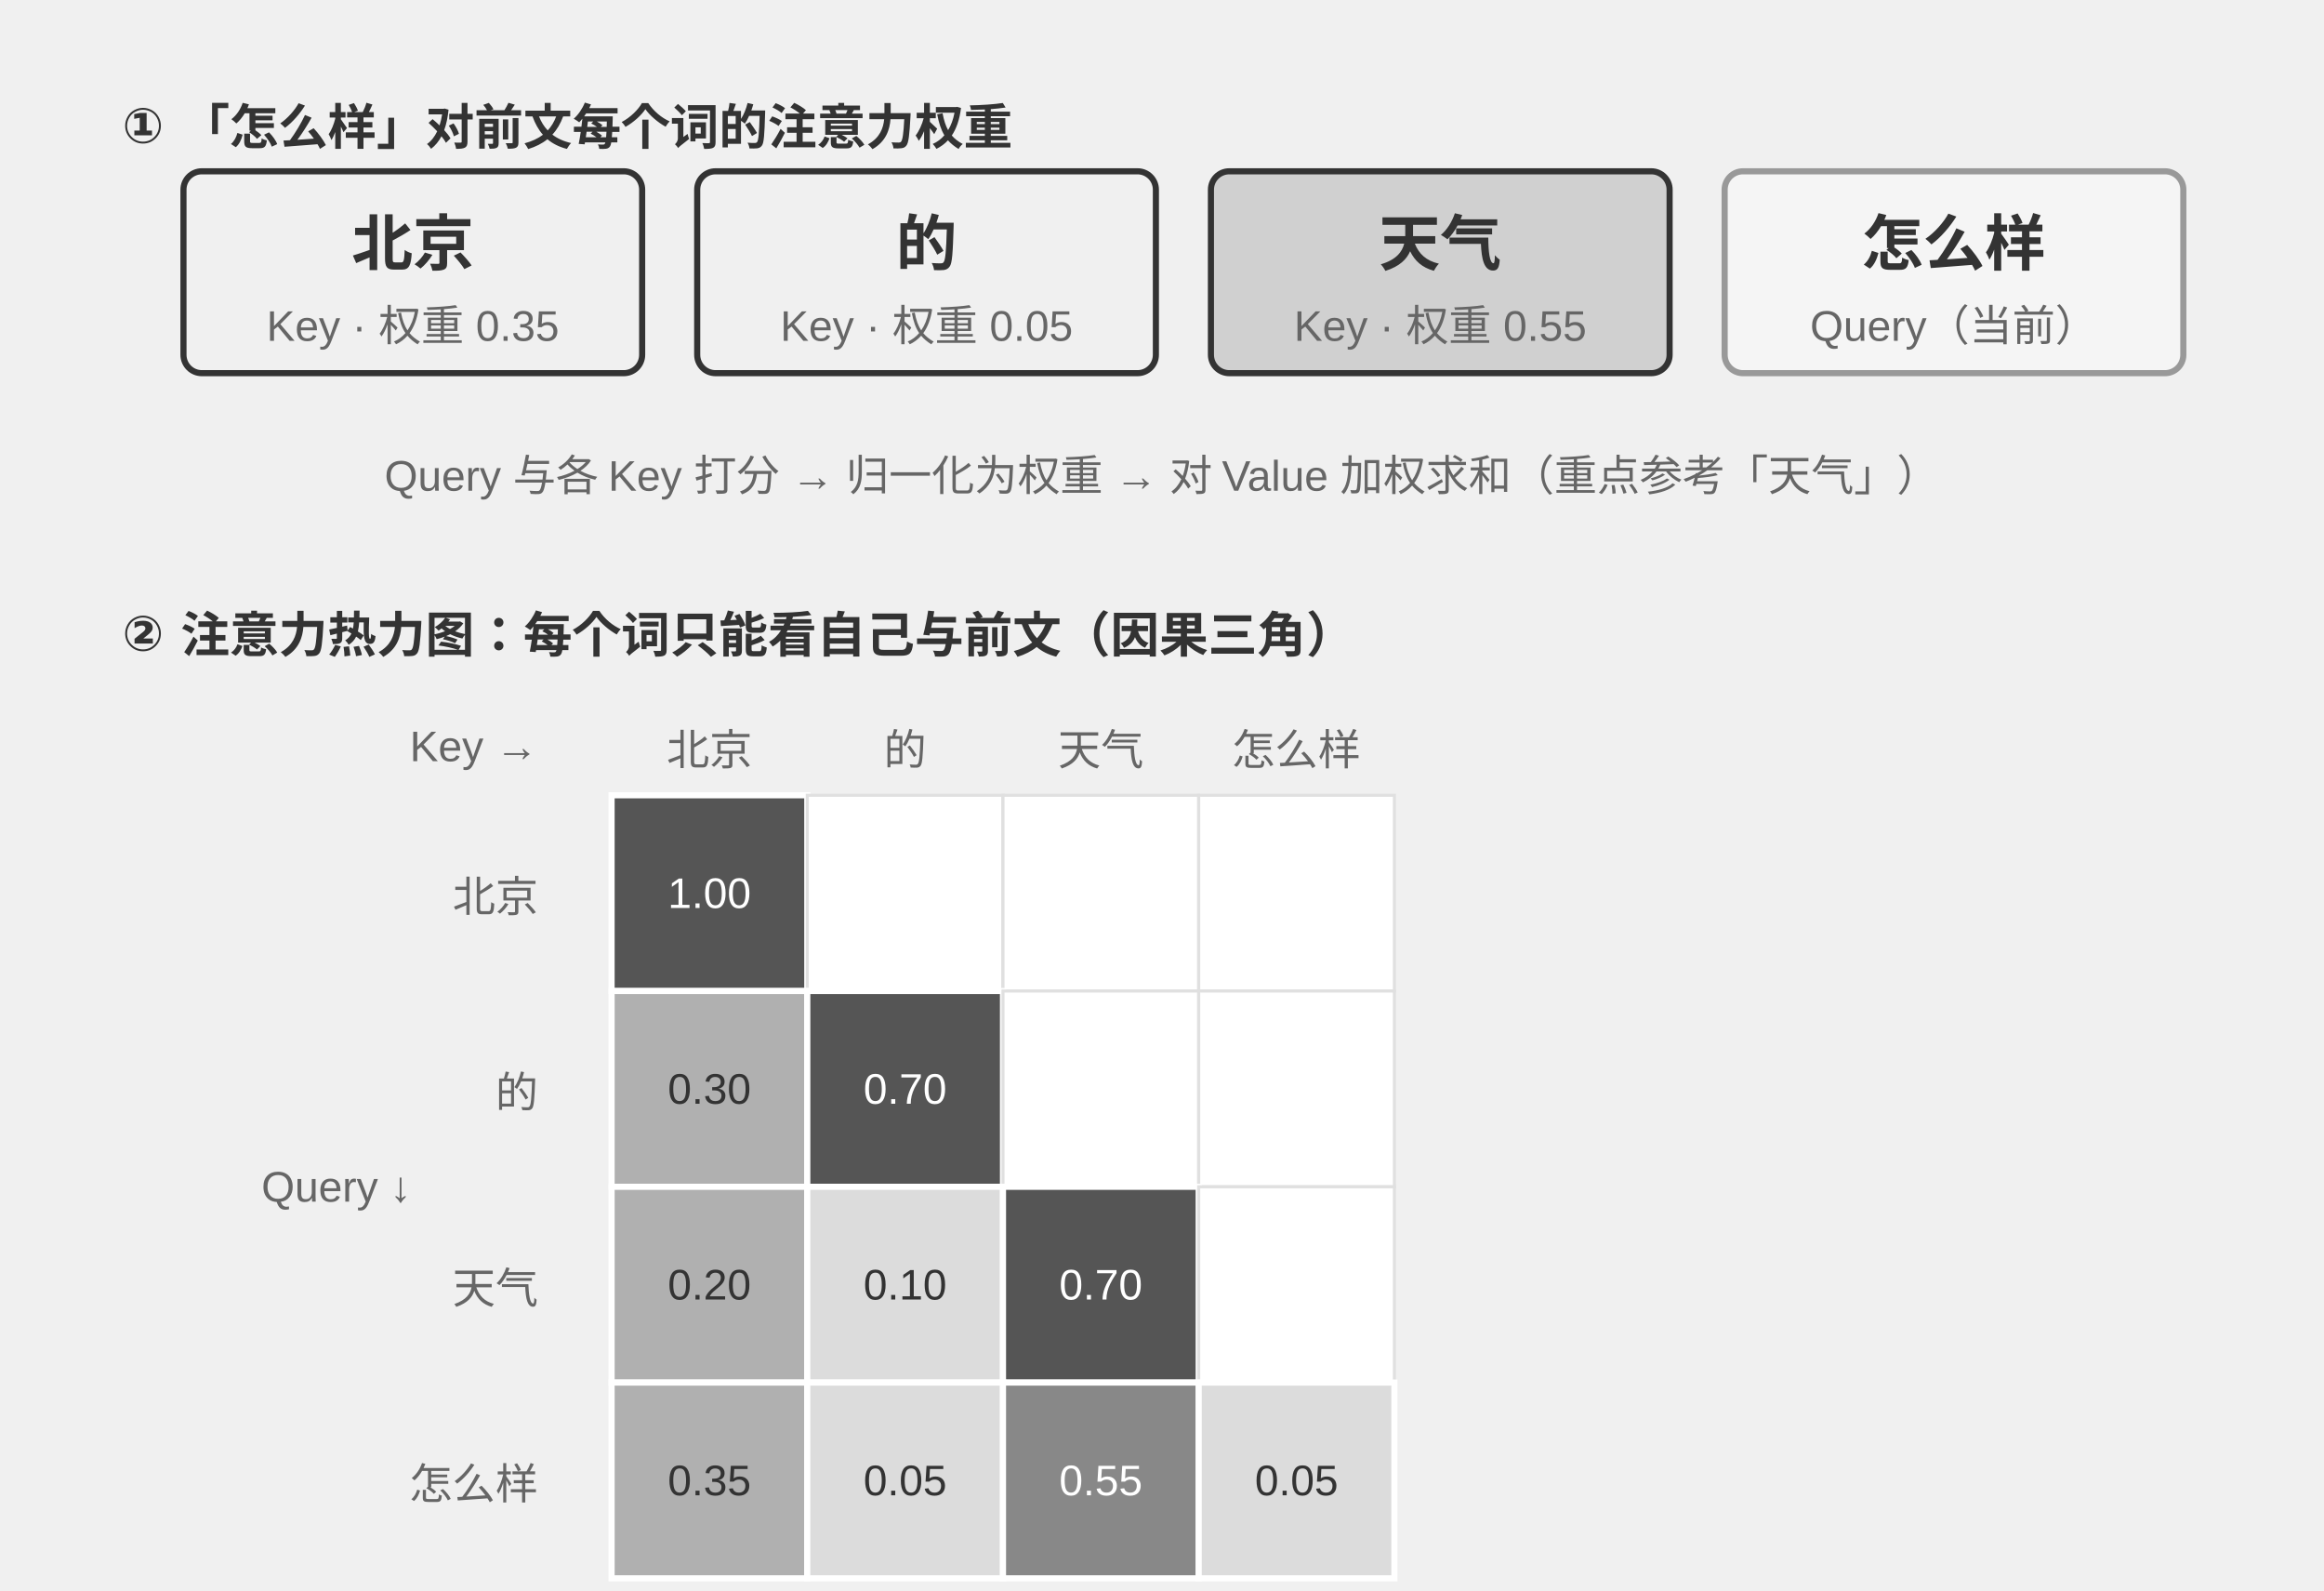
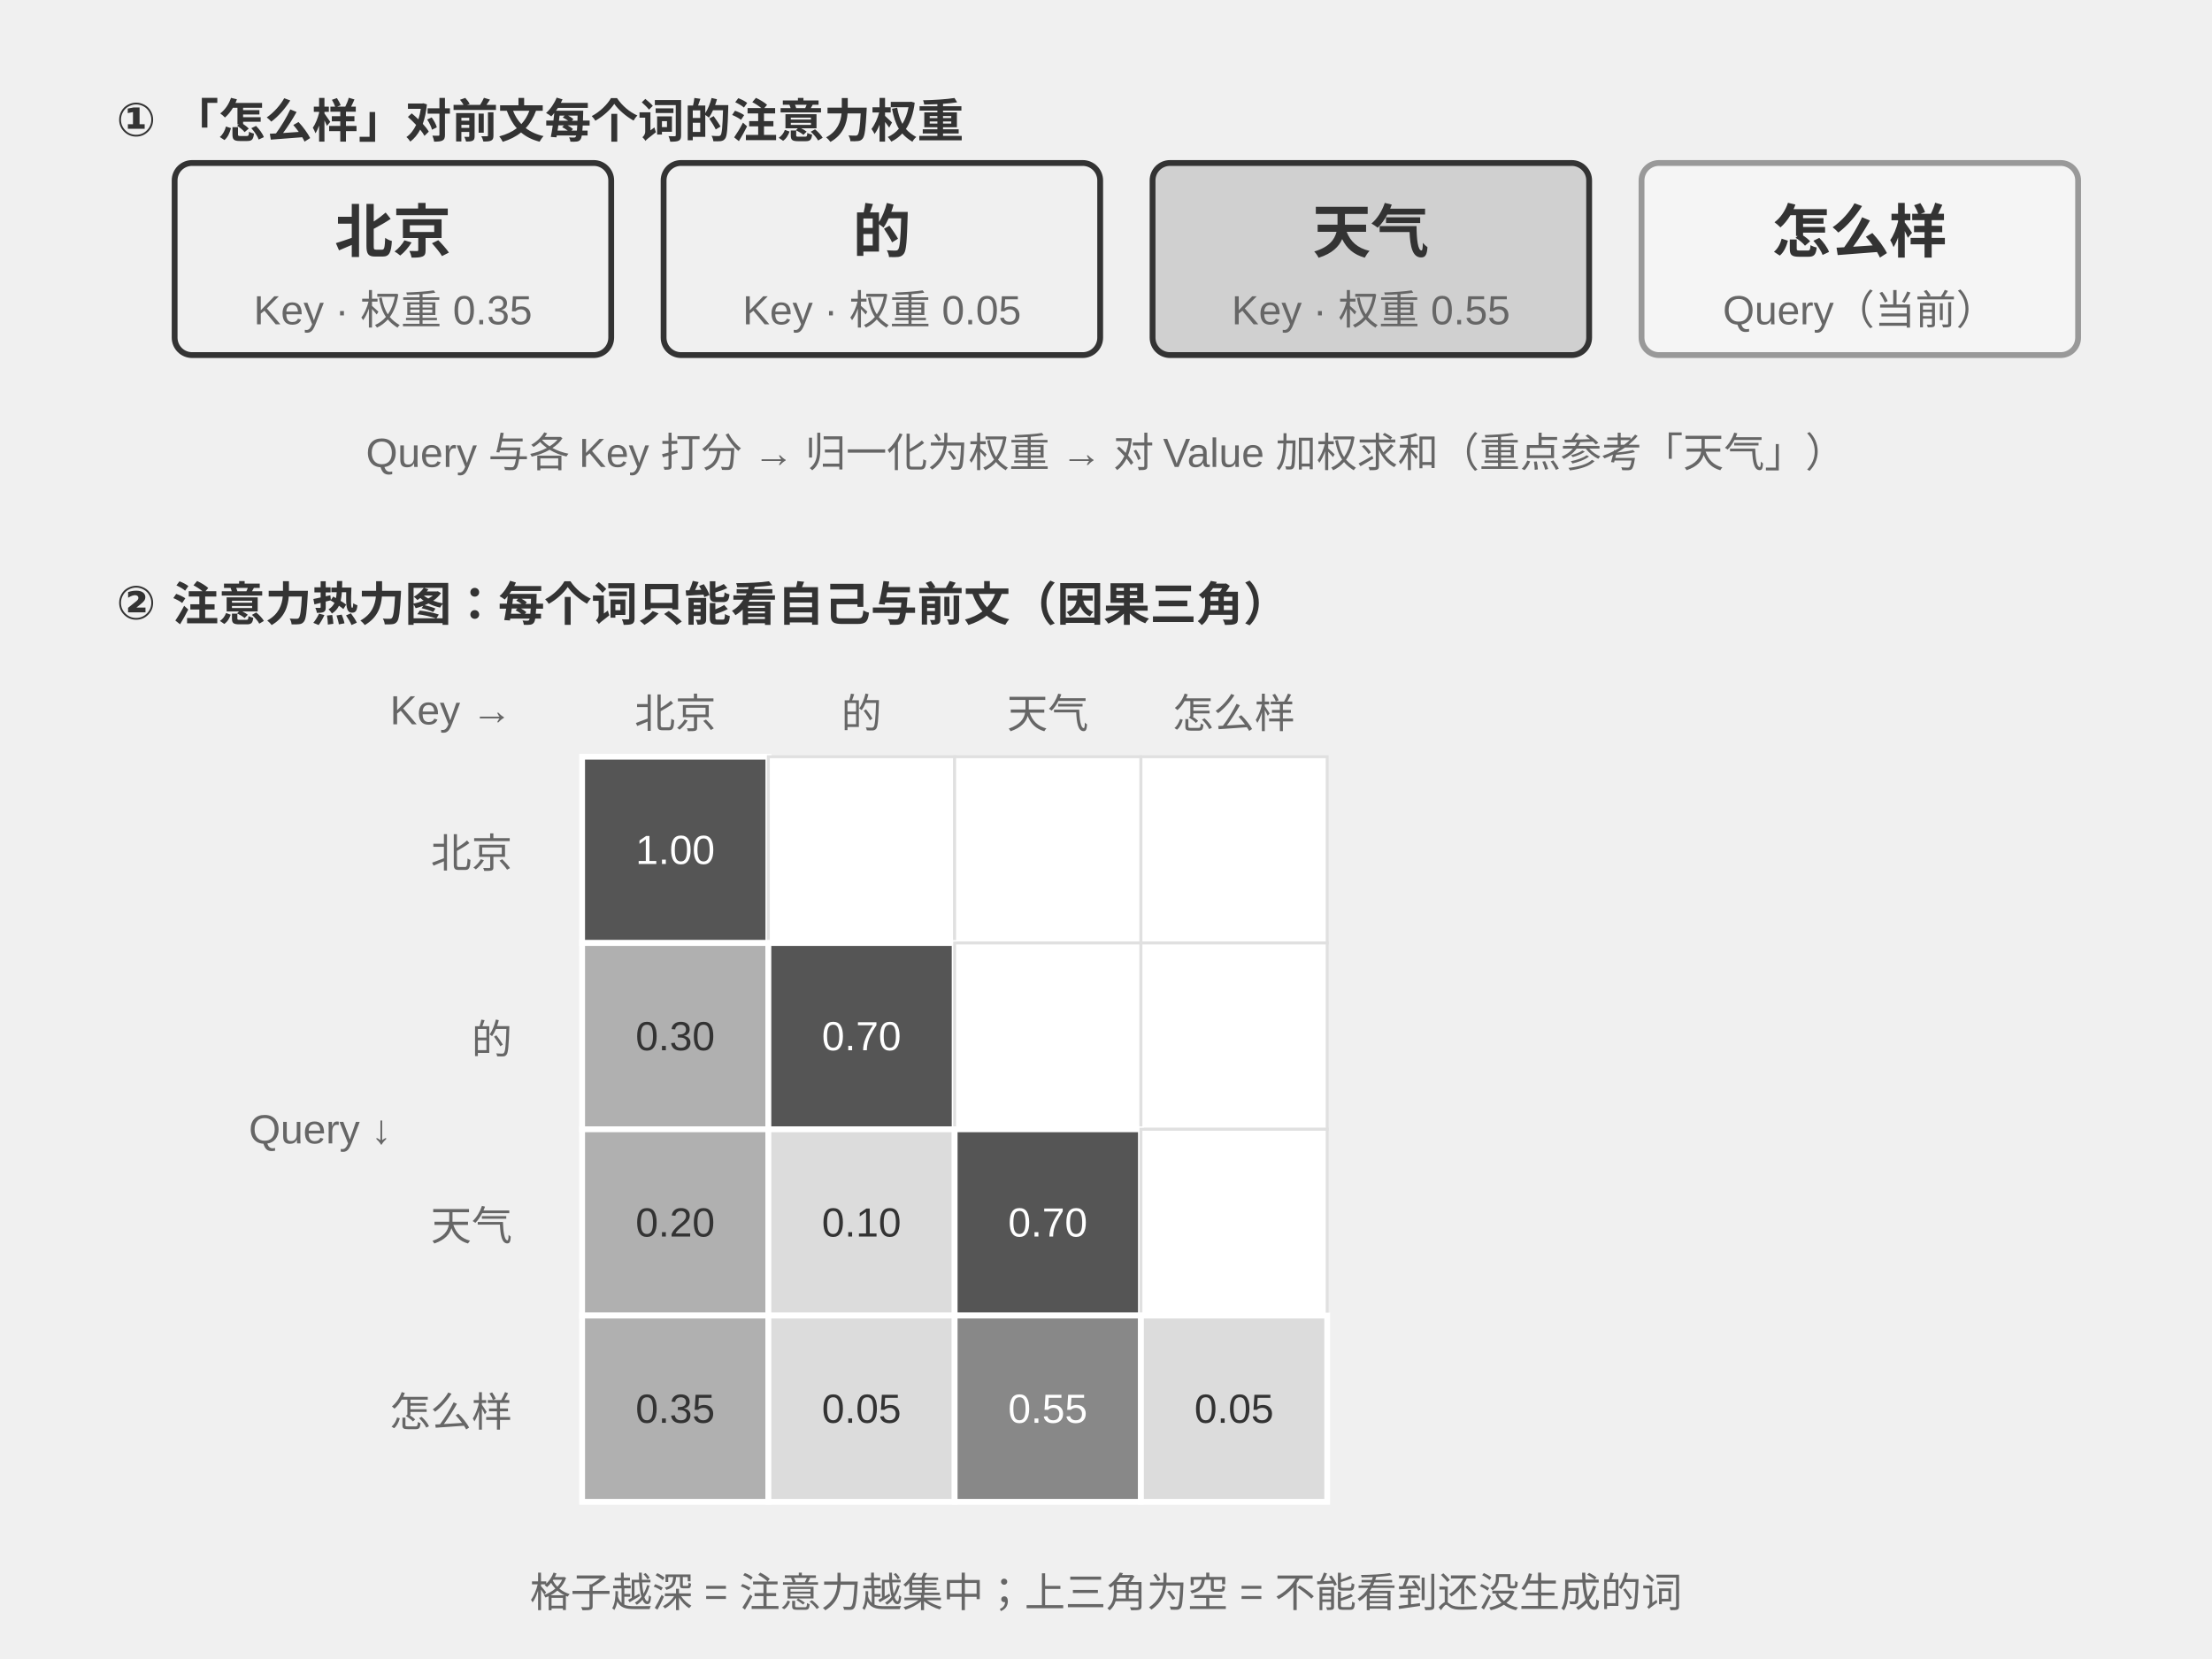
- <svg xmlns="http://www.w3.org/2000/svg" viewBox="0 40 760 520" width="760" height="520" style="background:#ffffff">
+ <svg xmlns="http://www.w3.org/2000/svg" viewBox="0 40 760 570" width="760" height="570" style="background:#ffffff">
  <defs>
    <marker id="ah" markerWidth="12" markerHeight="8" refX="12" refY="4" orient="auto">
      <polygon points="0 0, 12 4, 0 8" fill="#333333" />
    </marker>
    <marker id="ah-light" markerWidth="12" markerHeight="8" refX="12" refY="4" orient="auto">
      <polygon points="0 0, 12 4, 0 8" fill="#999999" />
    </marker>
  </defs>
  <text x="40" y="78" font-family="Arial, 'Helvetica Neue', Helvetica, 'PingFang SC', 'Microsoft YaHei', sans-serif" font-size="16" fill="#333333" text-anchor="start" dominant-baseline="central" font-weight="bold">① 「怎么样」对前文每个词的注意力权重</text>
  <rect x="60" y="96" width="150" height="66" rx="6" fill="#f0f0f0" stroke="#333333" stroke-width="2" />
  <text x="135.0" y="118" font-family="Arial, 'Helvetica Neue', Helvetica, 'PingFang SC', 'Microsoft YaHei', sans-serif" font-size="20" fill="#333333" text-anchor="middle" dominant-baseline="central" font-weight="bold">北京</text>
  <text x="135.0" y="143" font-family="Arial, 'Helvetica Neue', Helvetica, 'PingFang SC', 'Microsoft YaHei', sans-serif" font-size="14" fill="#666666" text-anchor="middle" dominant-baseline="central" font-weight="normal">Key · 权重 0.35</text>
  <rect x="228" y="96" width="150" height="66" rx="6" fill="#f0f0f0" stroke="#333333" stroke-width="2" />
  <text x="303.0" y="118" font-family="Arial, 'Helvetica Neue', Helvetica, 'PingFang SC', 'Microsoft YaHei', sans-serif" font-size="20" fill="#333333" text-anchor="middle" dominant-baseline="central" font-weight="bold">的</text>
  <text x="303.0" y="143" font-family="Arial, 'Helvetica Neue', Helvetica, 'PingFang SC', 'Microsoft YaHei', sans-serif" font-size="14" fill="#666666" text-anchor="middle" dominant-baseline="central" font-weight="normal">Key · 权重 0.05</text>
  <rect x="396" y="96" width="150" height="66" rx="6" fill="#d0d0d0" stroke="#333333" stroke-width="2" />
  <text x="471.0" y="118" font-family="Arial, 'Helvetica Neue', Helvetica, 'PingFang SC', 'Microsoft YaHei', sans-serif" font-size="20" fill="#333333" text-anchor="middle" dominant-baseline="central" font-weight="bold">天气</text>
  <text x="471.0" y="143" font-family="Arial, 'Helvetica Neue', Helvetica, 'PingFang SC', 'Microsoft YaHei', sans-serif" font-size="14" fill="#666666" text-anchor="middle" dominant-baseline="central" font-weight="normal">Key · 权重 0.55</text>
  <rect x="564" y="96" width="150" height="66" rx="6" fill="#f5f5f5" stroke="#999999" stroke-width="2" />
  <text x="639.0" y="118" font-family="Arial, 'Helvetica Neue', Helvetica, 'PingFang SC', 'Microsoft YaHei', sans-serif" font-size="20" fill="#333333" text-anchor="middle" dominant-baseline="central" font-weight="bold">怎么样</text>
  <text x="639.0" y="143" font-family="Arial, 'Helvetica Neue', Helvetica, 'PingFang SC', 'Microsoft YaHei', sans-serif" font-size="14" fill="#666666" text-anchor="middle" dominant-baseline="central" font-weight="normal">Query（当前）</text>
  <text x="380" y="192" font-family="Arial, 'Helvetica Neue', Helvetica, 'PingFang SC', 'Microsoft YaHei', sans-serif" font-size="14" fill="#666666" text-anchor="middle" dominant-baseline="central" font-weight="normal">Query 与各 Key 打分 → 归一化为权重 → 对 Value 加权求和（重点参考「天气」）</text>
  <text x="40" y="244" font-family="Arial, 'Helvetica Neue', Helvetica, 'PingFang SC', 'Microsoft YaHei', sans-serif" font-size="16" fill="#333333" text-anchor="start" dominant-baseline="central" font-weight="bold">② 注意力热力图：每个词只能看自己与前文（因果三角）</text>
  <text x="176" y="284" font-family="Arial, 'Helvetica Neue', Helvetica, 'PingFang SC', 'Microsoft YaHei', sans-serif" font-size="14" fill="#666666" text-anchor="end" dominant-baseline="central" font-weight="normal">Key →</text>
  <text x="232.0" y="284" font-family="Arial, 'Helvetica Neue', Helvetica, 'PingFang SC', 'Microsoft YaHei', sans-serif" font-size="14" fill="#666666" text-anchor="middle" dominant-baseline="central" font-weight="normal">北京</text>
  <text x="296.0" y="284" font-family="Arial, 'Helvetica Neue', Helvetica, 'PingFang SC', 'Microsoft YaHei', sans-serif" font-size="14" fill="#666666" text-anchor="middle" dominant-baseline="central" font-weight="normal">的</text>
  <text x="360.0" y="284" font-family="Arial, 'Helvetica Neue', Helvetica, 'PingFang SC', 'Microsoft YaHei', sans-serif" font-size="14" fill="#666666" text-anchor="middle" dominant-baseline="central" font-weight="normal">天气</text>
  <text x="424.0" y="284" font-family="Arial, 'Helvetica Neue', Helvetica, 'PingFang SC', 'Microsoft YaHei', sans-serif" font-size="14" fill="#666666" text-anchor="middle" dominant-baseline="central" font-weight="normal">怎么样</text>
  <text x="110" y="428" font-family="Arial, 'Helvetica Neue', Helvetica, 'PingFang SC', 'Microsoft YaHei', sans-serif" font-size="14" fill="#666666" text-anchor="middle" dominant-baseline="central" font-weight="normal">Query ↓</text>
  <text x="176" y="332.0" font-family="Arial, 'Helvetica Neue', Helvetica, 'PingFang SC', 'Microsoft YaHei', sans-serif" font-size="14" fill="#666666" text-anchor="end" dominant-baseline="central" font-weight="normal">北京</text>
  <rect x="200" y="300" width="64" height="64" fill="#555555" stroke="#ffffff" stroke-width="2" />
  <text x="232.0" y="332.0" font-family="Arial, 'Helvetica Neue', Helvetica, 'PingFang SC', 'Microsoft YaHei', sans-serif" font-size="14" fill="#ffffff" text-anchor="middle" dominant-baseline="central">1.00</text>
  <rect x="264" y="300" width="64" height="64" fill="#ffffff" stroke="#e0e0e0" stroke-width="1" />
  <rect x="328" y="300" width="64" height="64" fill="#ffffff" stroke="#e0e0e0" stroke-width="1" />
  <rect x="392" y="300" width="64" height="64" fill="#ffffff" stroke="#e0e0e0" stroke-width="1" />
  <text x="176" y="396.0" font-family="Arial, 'Helvetica Neue', Helvetica, 'PingFang SC', 'Microsoft YaHei', sans-serif" font-size="14" fill="#666666" text-anchor="end" dominant-baseline="central" font-weight="normal">的</text>
  <rect x="200" y="364" width="64" height="64" fill="#b0b0b0" stroke="#ffffff" stroke-width="2" />
  <text x="232.0" y="396.0" font-family="Arial, 'Helvetica Neue', Helvetica, 'PingFang SC', 'Microsoft YaHei', sans-serif" font-size="14" fill="#333333" text-anchor="middle" dominant-baseline="central">0.30</text>
  <rect x="264" y="364" width="64" height="64" fill="#555555" stroke="#ffffff" stroke-width="2" />
  <text x="296.0" y="396.0" font-family="Arial, 'Helvetica Neue', Helvetica, 'PingFang SC', 'Microsoft YaHei', sans-serif" font-size="14" fill="#ffffff" text-anchor="middle" dominant-baseline="central">0.70</text>
  <rect x="328" y="364" width="64" height="64" fill="#ffffff" stroke="#e0e0e0" stroke-width="1" />
  <rect x="392" y="364" width="64" height="64" fill="#ffffff" stroke="#e0e0e0" stroke-width="1" />
  <text x="176" y="460.0" font-family="Arial, 'Helvetica Neue', Helvetica, 'PingFang SC', 'Microsoft YaHei', sans-serif" font-size="14" fill="#666666" text-anchor="end" dominant-baseline="central" font-weight="normal">天气</text>
  <rect x="200" y="428" width="64" height="64" fill="#b0b0b0" stroke="#ffffff" stroke-width="2" />
  <text x="232.0" y="460.0" font-family="Arial, 'Helvetica Neue', Helvetica, 'PingFang SC', 'Microsoft YaHei', sans-serif" font-size="14" fill="#333333" text-anchor="middle" dominant-baseline="central">0.20</text>
  <rect x="264" y="428" width="64" height="64" fill="#dcdcdc" stroke="#ffffff" stroke-width="2" />
  <text x="296.0" y="460.0" font-family="Arial, 'Helvetica Neue', Helvetica, 'PingFang SC', 'Microsoft YaHei', sans-serif" font-size="14" fill="#333333" text-anchor="middle" dominant-baseline="central">0.10</text>
  <rect x="328" y="428" width="64" height="64" fill="#555555" stroke="#ffffff" stroke-width="2" />
  <text x="360.0" y="460.0" font-family="Arial, 'Helvetica Neue', Helvetica, 'PingFang SC', 'Microsoft YaHei', sans-serif" font-size="14" fill="#ffffff" text-anchor="middle" dominant-baseline="central">0.70</text>
  <rect x="392" y="428" width="64" height="64" fill="#ffffff" stroke="#e0e0e0" stroke-width="1" />
  <text x="176" y="524.0" font-family="Arial, 'Helvetica Neue', Helvetica, 'PingFang SC', 'Microsoft YaHei', sans-serif" font-size="14" fill="#666666" text-anchor="end" dominant-baseline="central" font-weight="normal">怎么样</text>
  <rect x="200" y="492" width="64" height="64" fill="#b0b0b0" stroke="#ffffff" stroke-width="2" />
  <text x="232.0" y="524.0" font-family="Arial, 'Helvetica Neue', Helvetica, 'PingFang SC', 'Microsoft YaHei', sans-serif" font-size="14" fill="#333333" text-anchor="middle" dominant-baseline="central">0.35</text>
  <rect x="264" y="492" width="64" height="64" fill="#dcdcdc" stroke="#ffffff" stroke-width="2" />
  <text x="296.0" y="524.0" font-family="Arial, 'Helvetica Neue', Helvetica, 'PingFang SC', 'Microsoft YaHei', sans-serif" font-size="14" fill="#333333" text-anchor="middle" dominant-baseline="central">0.05</text>
  <rect x="328" y="492" width="64" height="64" fill="#888888" stroke="#ffffff" stroke-width="2" />
  <text x="360.0" y="524.0" font-family="Arial, 'Helvetica Neue', Helvetica, 'PingFang SC', 'Microsoft YaHei', sans-serif" font-size="14" fill="#ffffff" text-anchor="middle" dominant-baseline="central">0.55</text>
  <rect x="392" y="492" width="64" height="64" fill="#dcdcdc" stroke="#ffffff" stroke-width="2" />
  <text x="424.0" y="524.0" font-family="Arial, 'Helvetica Neue', Helvetica, 'PingFang SC', 'Microsoft YaHei', sans-serif" font-size="14" fill="#333333" text-anchor="middle" dominant-baseline="central">0.05</text>
  <text x="380" y="586" font-family="Arial, 'Helvetica Neue', Helvetica, 'PingFang SC', 'Microsoft YaHei', sans-serif" font-size="14" fill="#666666" text-anchor="middle" dominant-baseline="central" font-weight="normal">格子越深 = 注意力越集中；上三角为空 = 不能看到还没生成的词</text>
</svg>
